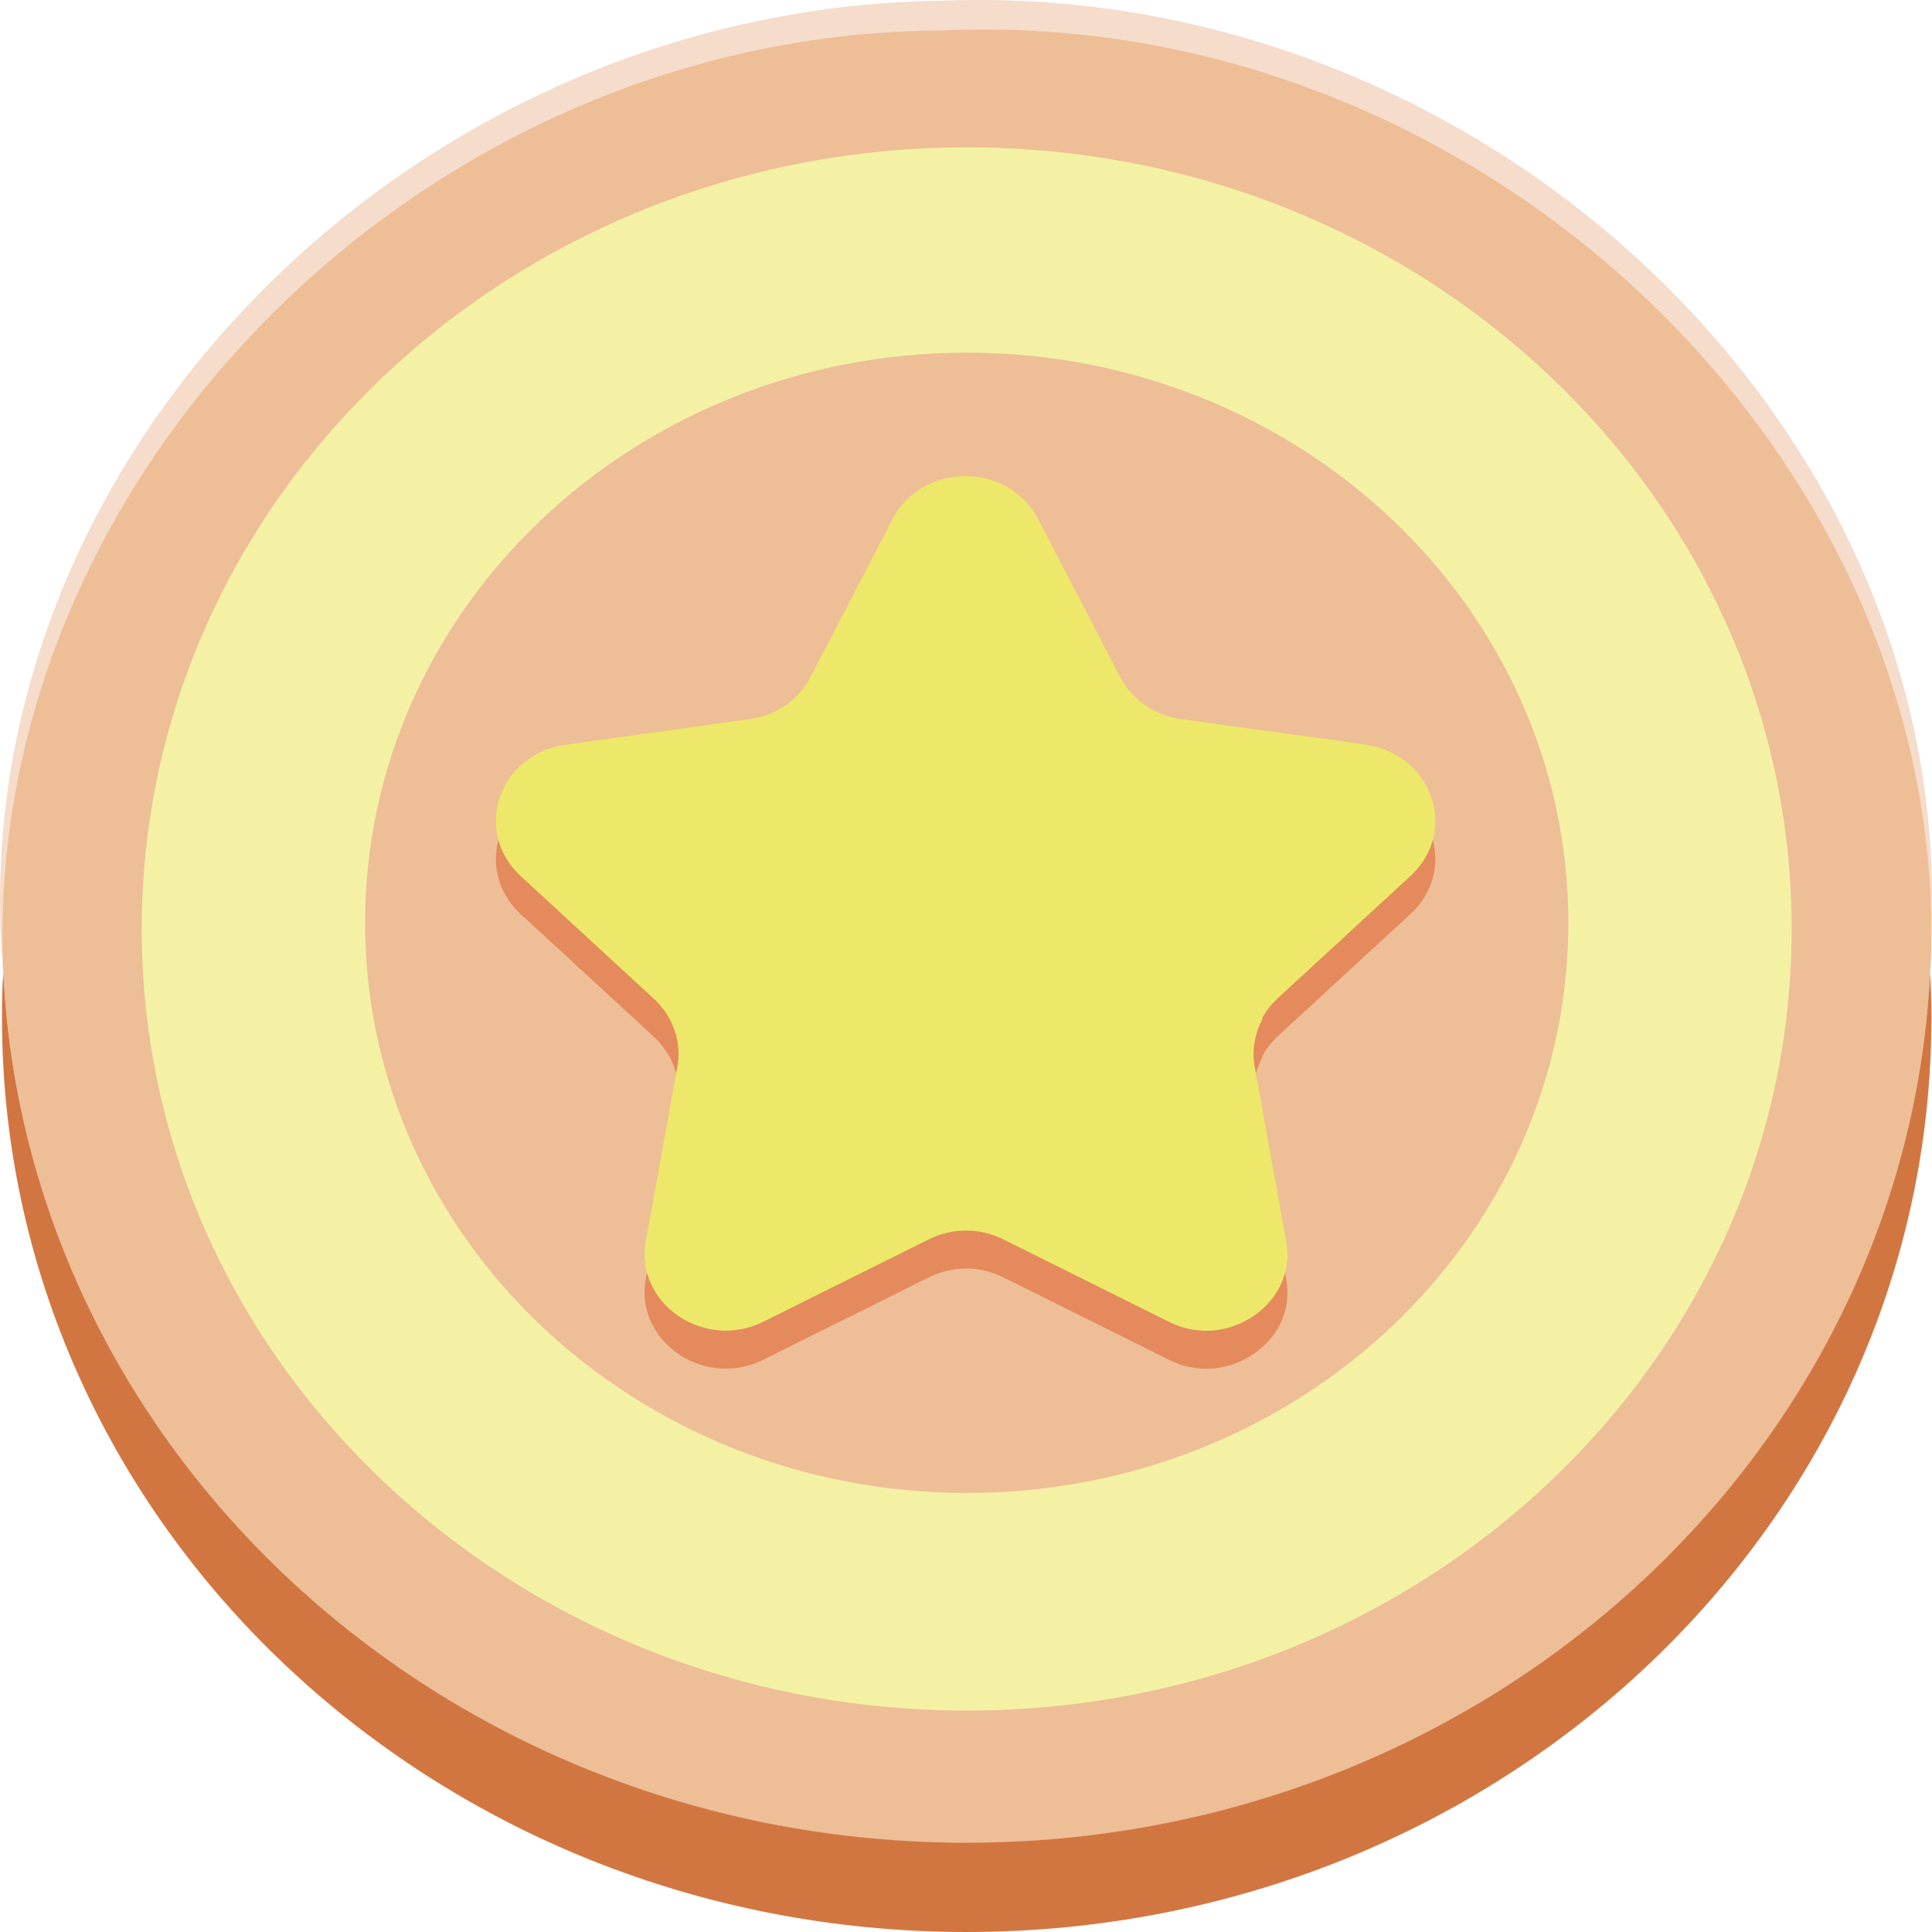
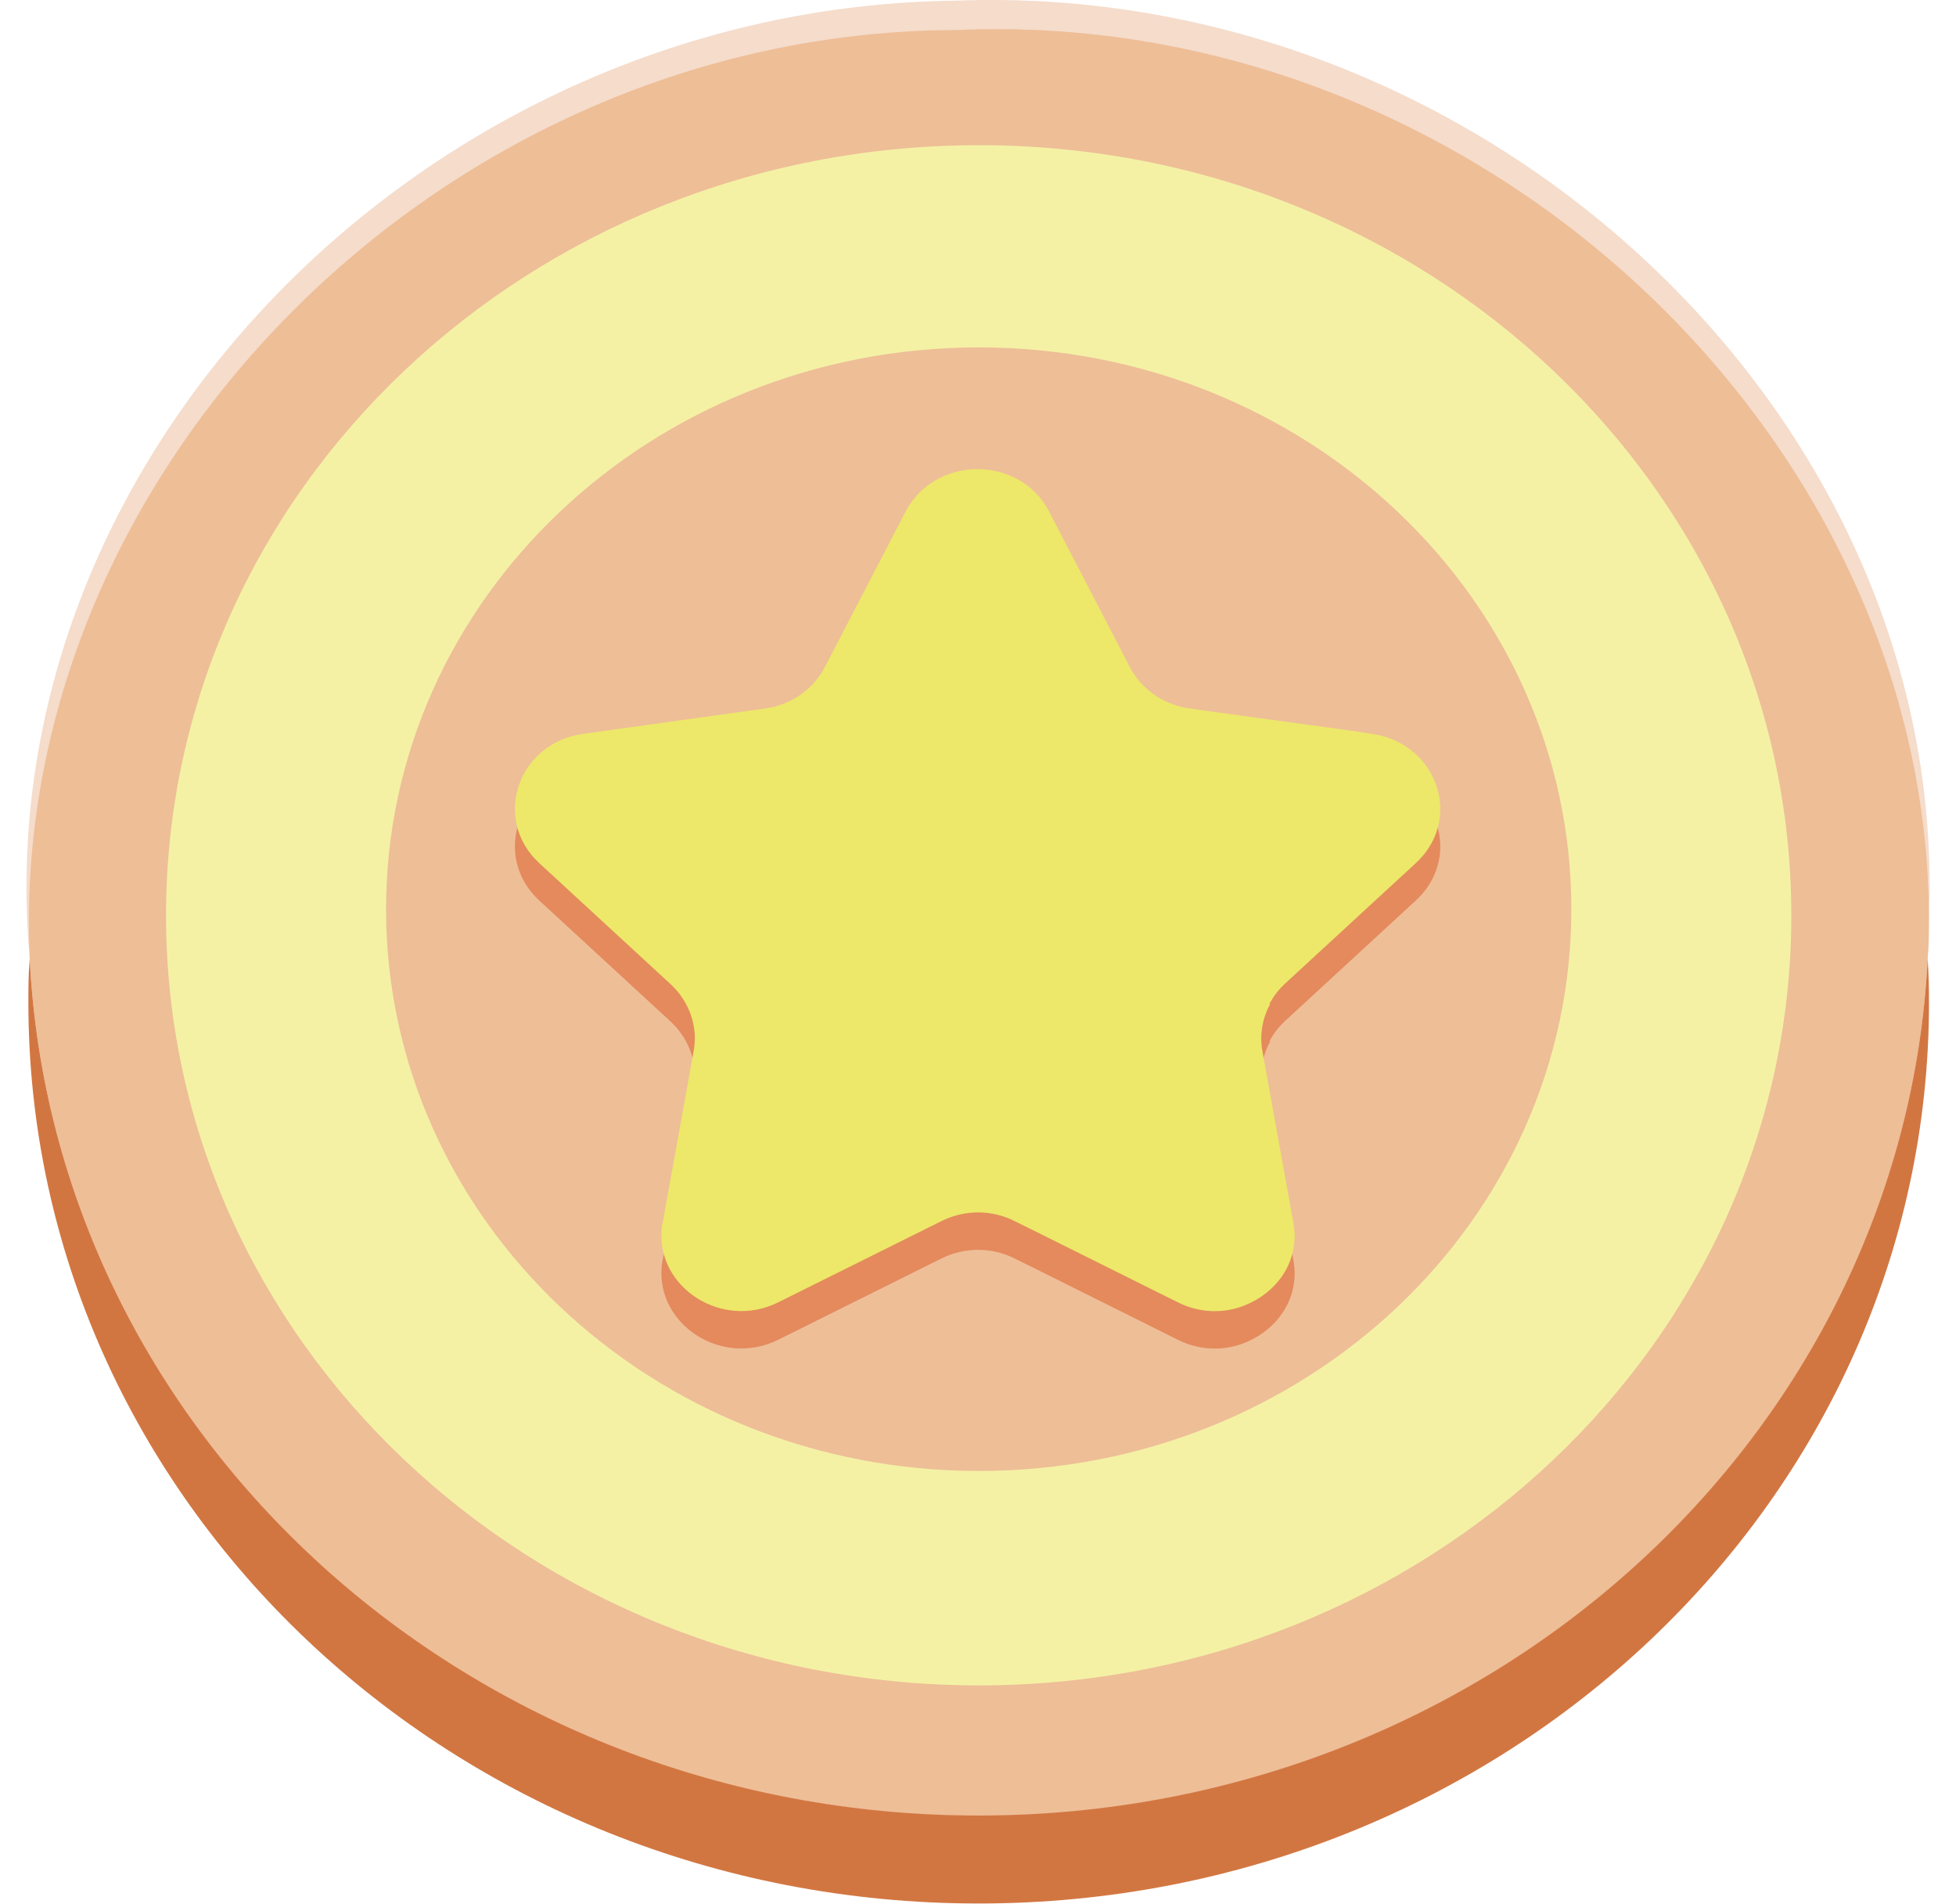
- <svg xmlns="http://www.w3.org/2000/svg" width="36" height="36" viewBox="0 0 36 36" fill="none">
-   <path d="M35.989 17.307C35.989 17.585 35.989 17.862 35.964 18.14C35.51 27.158 27.648 34.341 18.01 34.341C8.373 34.341 0.517 27.158 0.062 18.134C0.043 17.856 0.037 17.579 0.037 17.301C0.037 14.031 1.015 10.974 2.703 8.377C5.868 3.519 11.543 0.279 18.01 0.279C21.156 0.279 24.122 1.046 26.694 2.392C32.233 5.296 35.989 10.886 35.989 17.307Z" fill="#EEBE97" />
-   <path d="M35.964 18.134C35.983 18.411 35.989 18.688 35.989 18.966C35.989 28.374 27.94 36 18.01 36C8.08 36 0.037 28.374 0.037 18.966C0.037 18.688 0.037 18.411 0.062 18.134C0.517 27.152 8.379 34.336 18.01 34.336C27.641 34.336 35.51 27.152 35.964 18.134Z" fill="#D27641" />
-   <path d="M33.385 17.313C33.385 25.352 26.501 31.874 18.016 31.874C9.531 31.874 2.641 25.352 2.641 17.313C2.641 9.274 9.525 2.746 18.016 2.746C26.507 2.746 33.385 9.268 33.385 17.313Z" fill="#F4F1A5" />
-   <path d="M18.016 6.571C24.203 6.571 29.224 11.322 29.224 17.195C29.224 23.068 24.209 27.819 18.016 27.819C11.824 27.819 6.803 23.062 6.803 17.195C6.803 11.328 11.824 6.571 18.016 6.571Z" fill="#EEBE97" />
-   <path d="M0.062 18.134C-0.804 8.66 7.562 0.131 17.567 0.013C27.554 -0.376 36.356 7.828 35.989 17.301C35.92 8.094 27.317 0.131 17.58 0.568C7.849 0.598 -0.368 8.926 0.062 18.134Z" fill="#F5DCCB" />
-   <path d="M23.529 19.692C23.38 19.963 23.324 20.276 23.38 20.589L23.965 23.829C24.09 24.49 23.722 25.063 23.18 25.334C22.769 25.547 22.252 25.576 21.773 25.334L19.131 24.018L18.701 23.806C18.265 23.581 17.742 23.581 17.299 23.806L14.228 25.334C13.157 25.872 11.911 25.051 12.017 23.947C12.017 23.906 12.029 23.865 12.035 23.829L12.253 22.631L12.621 20.589C12.708 20.123 12.54 19.651 12.185 19.32L9.699 17.03C8.802 16.198 9.294 14.757 10.534 14.586L13.967 14.108C14.459 14.043 14.882 13.748 15.1 13.329L16.633 10.378C17.194 9.315 18.788 9.315 19.343 10.378L20.875 13.329C21.1 13.754 21.523 14.043 22.015 14.108L22.476 14.173L25.056 14.527L25.448 14.586C26.027 14.669 26.445 15.023 26.632 15.466C26.85 15.973 26.762 16.587 26.283 17.03L23.797 19.32C23.698 19.414 23.61 19.521 23.548 19.633C23.535 19.651 23.523 19.674 23.511 19.692H23.529Z" fill="#E48A5D" />
-   <path d="M23.529 18.983C23.38 19.255 23.324 19.568 23.38 19.881L23.965 23.121C24.09 23.782 23.722 24.355 23.18 24.626C22.769 24.839 22.252 24.868 21.773 24.626L19.131 23.31L18.701 23.098C18.265 22.873 17.742 22.873 17.299 23.098L14.228 24.626C13.157 25.163 11.911 24.343 12.017 23.239C12.017 23.198 12.029 23.157 12.035 23.121L12.253 21.923L12.621 19.881C12.708 19.414 12.54 18.942 12.185 18.612L9.699 16.322C8.802 15.489 9.294 14.049 10.534 13.878L13.967 13.4C14.459 13.335 14.882 13.04 15.1 12.621L16.633 9.67C17.194 8.607 18.788 8.607 19.343 9.67L20.875 12.621C21.1 13.046 21.523 13.335 22.015 13.4L22.476 13.465L25.056 13.819L25.448 13.878C26.027 13.961 26.445 14.315 26.632 14.758C26.85 15.265 26.762 15.879 26.283 16.322L23.797 18.612C23.698 18.706 23.61 18.812 23.548 18.924C23.535 18.942 23.523 18.966 23.511 18.983H23.529Z" fill="#EDE869" />
+ <svg xmlns="http://www.w3.org/2000/svg" width="37" height="36" viewBox="0 0 37 36" fill="none">
+   <path d="M36.489 17.308C36.489 17.585 36.489 17.862 36.464 18.14C36.01 27.159 28.148 34.342 18.51 34.342C8.873 34.342 1.017 27.159 0.562 18.134C0.543 17.857 0.537 17.579 0.537 17.302C0.537 14.032 1.515 10.974 3.203 8.377C6.368 3.52 12.043 0.279 18.51 0.279C21.656 0.279 24.622 1.047 27.194 2.392C32.733 5.296 36.489 10.886 36.489 17.308Z" fill="#EEBE97" />
+   <path d="M36.464 18.133C36.483 18.41 36.489 18.688 36.489 18.965C36.489 28.373 28.44 35.999 18.51 35.999C8.58 35.999 0.537 28.373 0.537 18.965C0.537 18.688 0.537 18.41 0.562 18.133C1.017 27.152 8.879 34.335 18.51 34.335C28.141 34.335 36.01 27.152 36.464 18.133Z" fill="#D27641" />
+   <path d="M33.885 17.313C33.885 25.352 27.001 31.874 18.516 31.874C10.031 31.874 3.141 25.352 3.141 17.313C3.141 9.274 10.024 2.746 18.516 2.746C27.007 2.746 33.885 9.268 33.885 17.313Z" fill="#F4F1A5" />
+   <path d="M18.516 6.57C24.703 6.57 29.724 11.322 29.724 17.195C29.724 23.067 24.709 27.819 18.516 27.819C12.324 27.819 7.303 23.061 7.303 17.195C7.303 11.328 12.324 6.57 18.516 6.57Z" fill="#EEBE97" />
+   <path d="M0.562 18.134C-0.304 8.66 8.062 0.131 18.067 0.013C28.054 -0.376 36.856 7.828 36.489 17.301C36.42 8.094 27.817 0.131 18.08 0.568C8.349 0.598 0.132 8.926 0.562 18.134Z" fill="#F5DCCB" />
+   <path d="M24.029 19.691C23.88 19.962 23.824 20.275 23.88 20.588L24.465 23.828C24.59 24.489 24.222 25.062 23.68 25.334C23.269 25.546 22.752 25.576 22.273 25.334L19.631 24.017L19.201 23.805C18.765 23.581 18.242 23.581 17.799 23.805L14.728 25.334C13.657 25.871 12.411 25.05 12.517 23.946C12.517 23.905 12.529 23.864 12.535 23.828L12.753 22.63L13.121 20.588C13.208 20.122 13.04 19.649 12.685 19.319L10.199 17.029C9.302 16.197 9.794 14.756 11.034 14.585L14.467 14.107C14.959 14.042 15.382 13.747 15.6 13.328L17.133 10.377C17.694 9.314 19.288 9.314 19.843 10.377L21.375 13.328C21.6 13.753 22.023 14.042 22.515 14.107L22.976 14.172L25.556 14.526L25.948 14.585C26.527 14.668 26.945 15.022 27.132 15.465C27.35 15.972 27.262 16.586 26.783 17.029L24.297 19.319C24.198 19.413 24.11 19.52 24.048 19.632C24.035 19.649 24.023 19.673 24.011 19.691H24.029Z" fill="#E48A5D" />
+   <path d="M24.029 18.984C23.88 19.255 23.824 19.568 23.88 19.881L24.465 23.121C24.59 23.782 24.222 24.355 23.68 24.626C23.269 24.839 22.752 24.868 22.273 24.626L19.631 23.31L19.201 23.098C18.765 22.873 18.242 22.873 17.799 23.098L14.728 24.626C13.657 25.164 12.411 24.343 12.517 23.239C12.517 23.198 12.529 23.157 12.535 23.121L12.753 21.923L13.121 19.881C13.208 19.415 13.04 18.942 12.685 18.612L10.199 16.322C9.302 15.49 9.794 14.049 11.034 13.878L14.467 13.4C14.959 13.335 15.382 13.04 15.6 12.621L17.133 9.67C17.694 8.607 19.288 8.607 19.843 9.67L21.375 12.621C21.6 13.046 22.023 13.335 22.515 13.4L22.976 13.465L25.556 13.819L25.948 13.878C26.527 13.961 26.945 14.315 27.132 14.758C27.35 15.265 27.262 15.879 26.783 16.322L24.297 18.612C24.198 18.706 24.11 18.813 24.048 18.925C24.035 18.942 24.023 18.966 24.011 18.984H24.029Z" fill="#EDE869" />
</svg>
